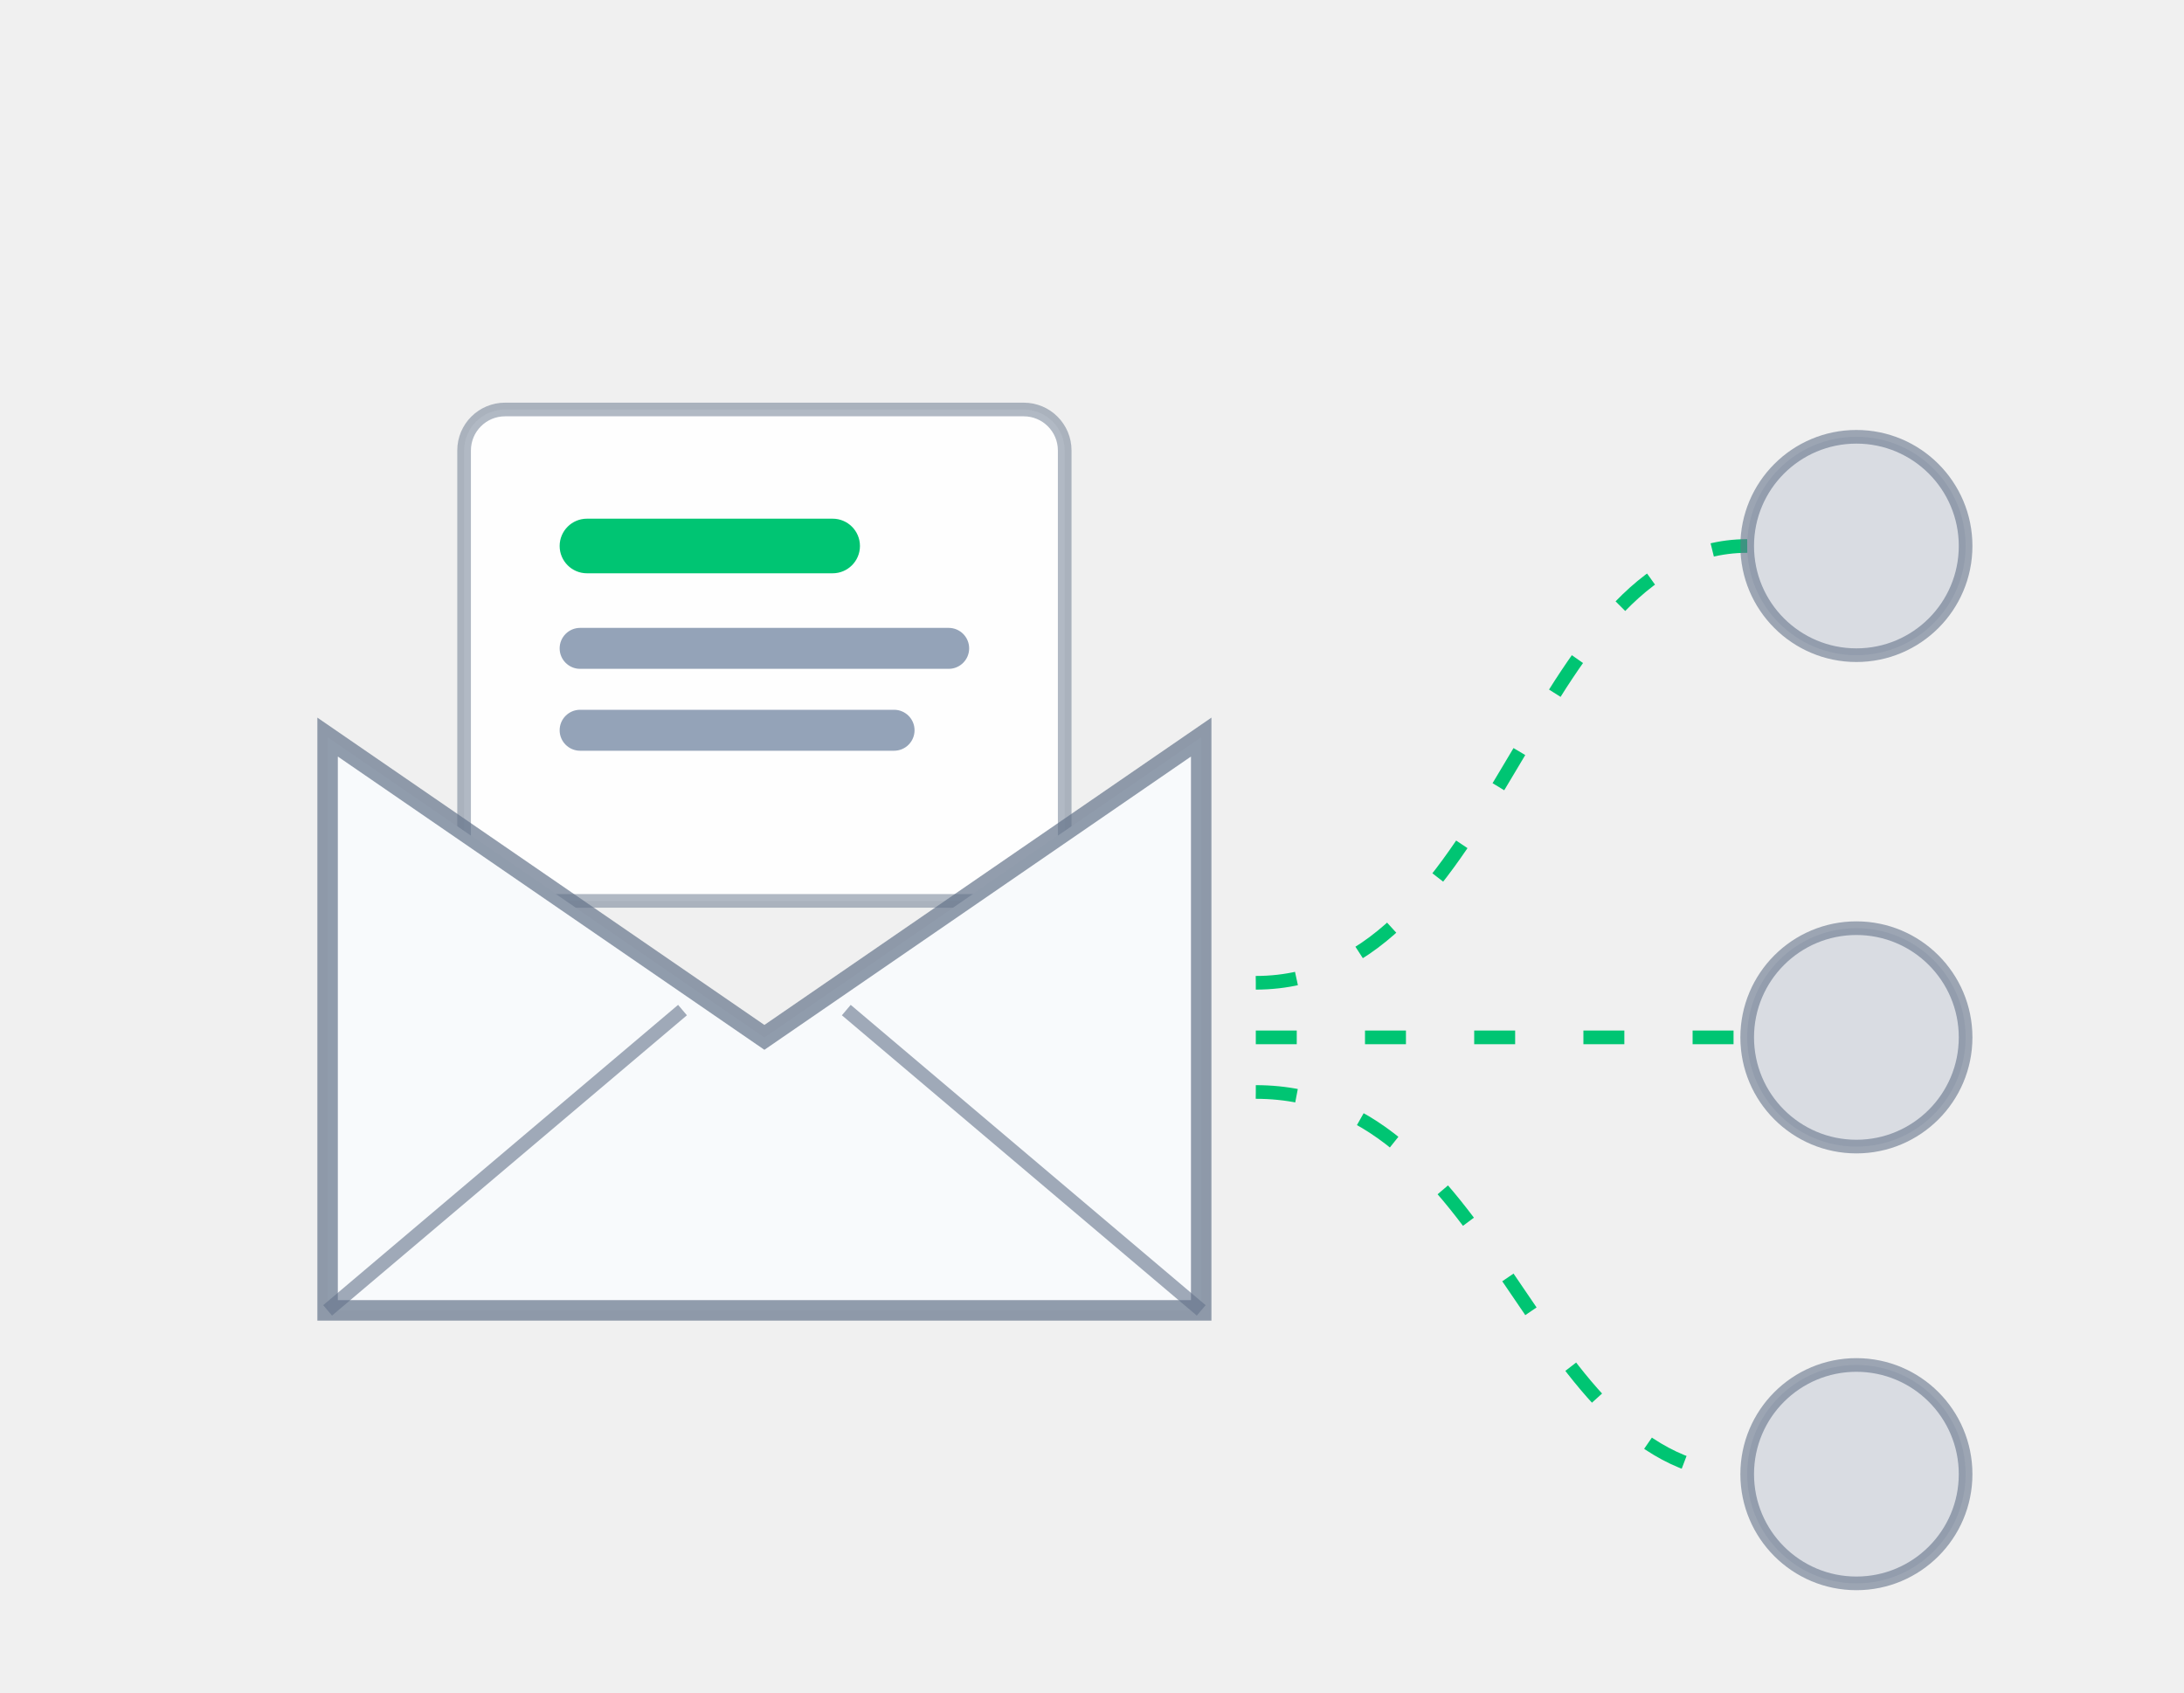
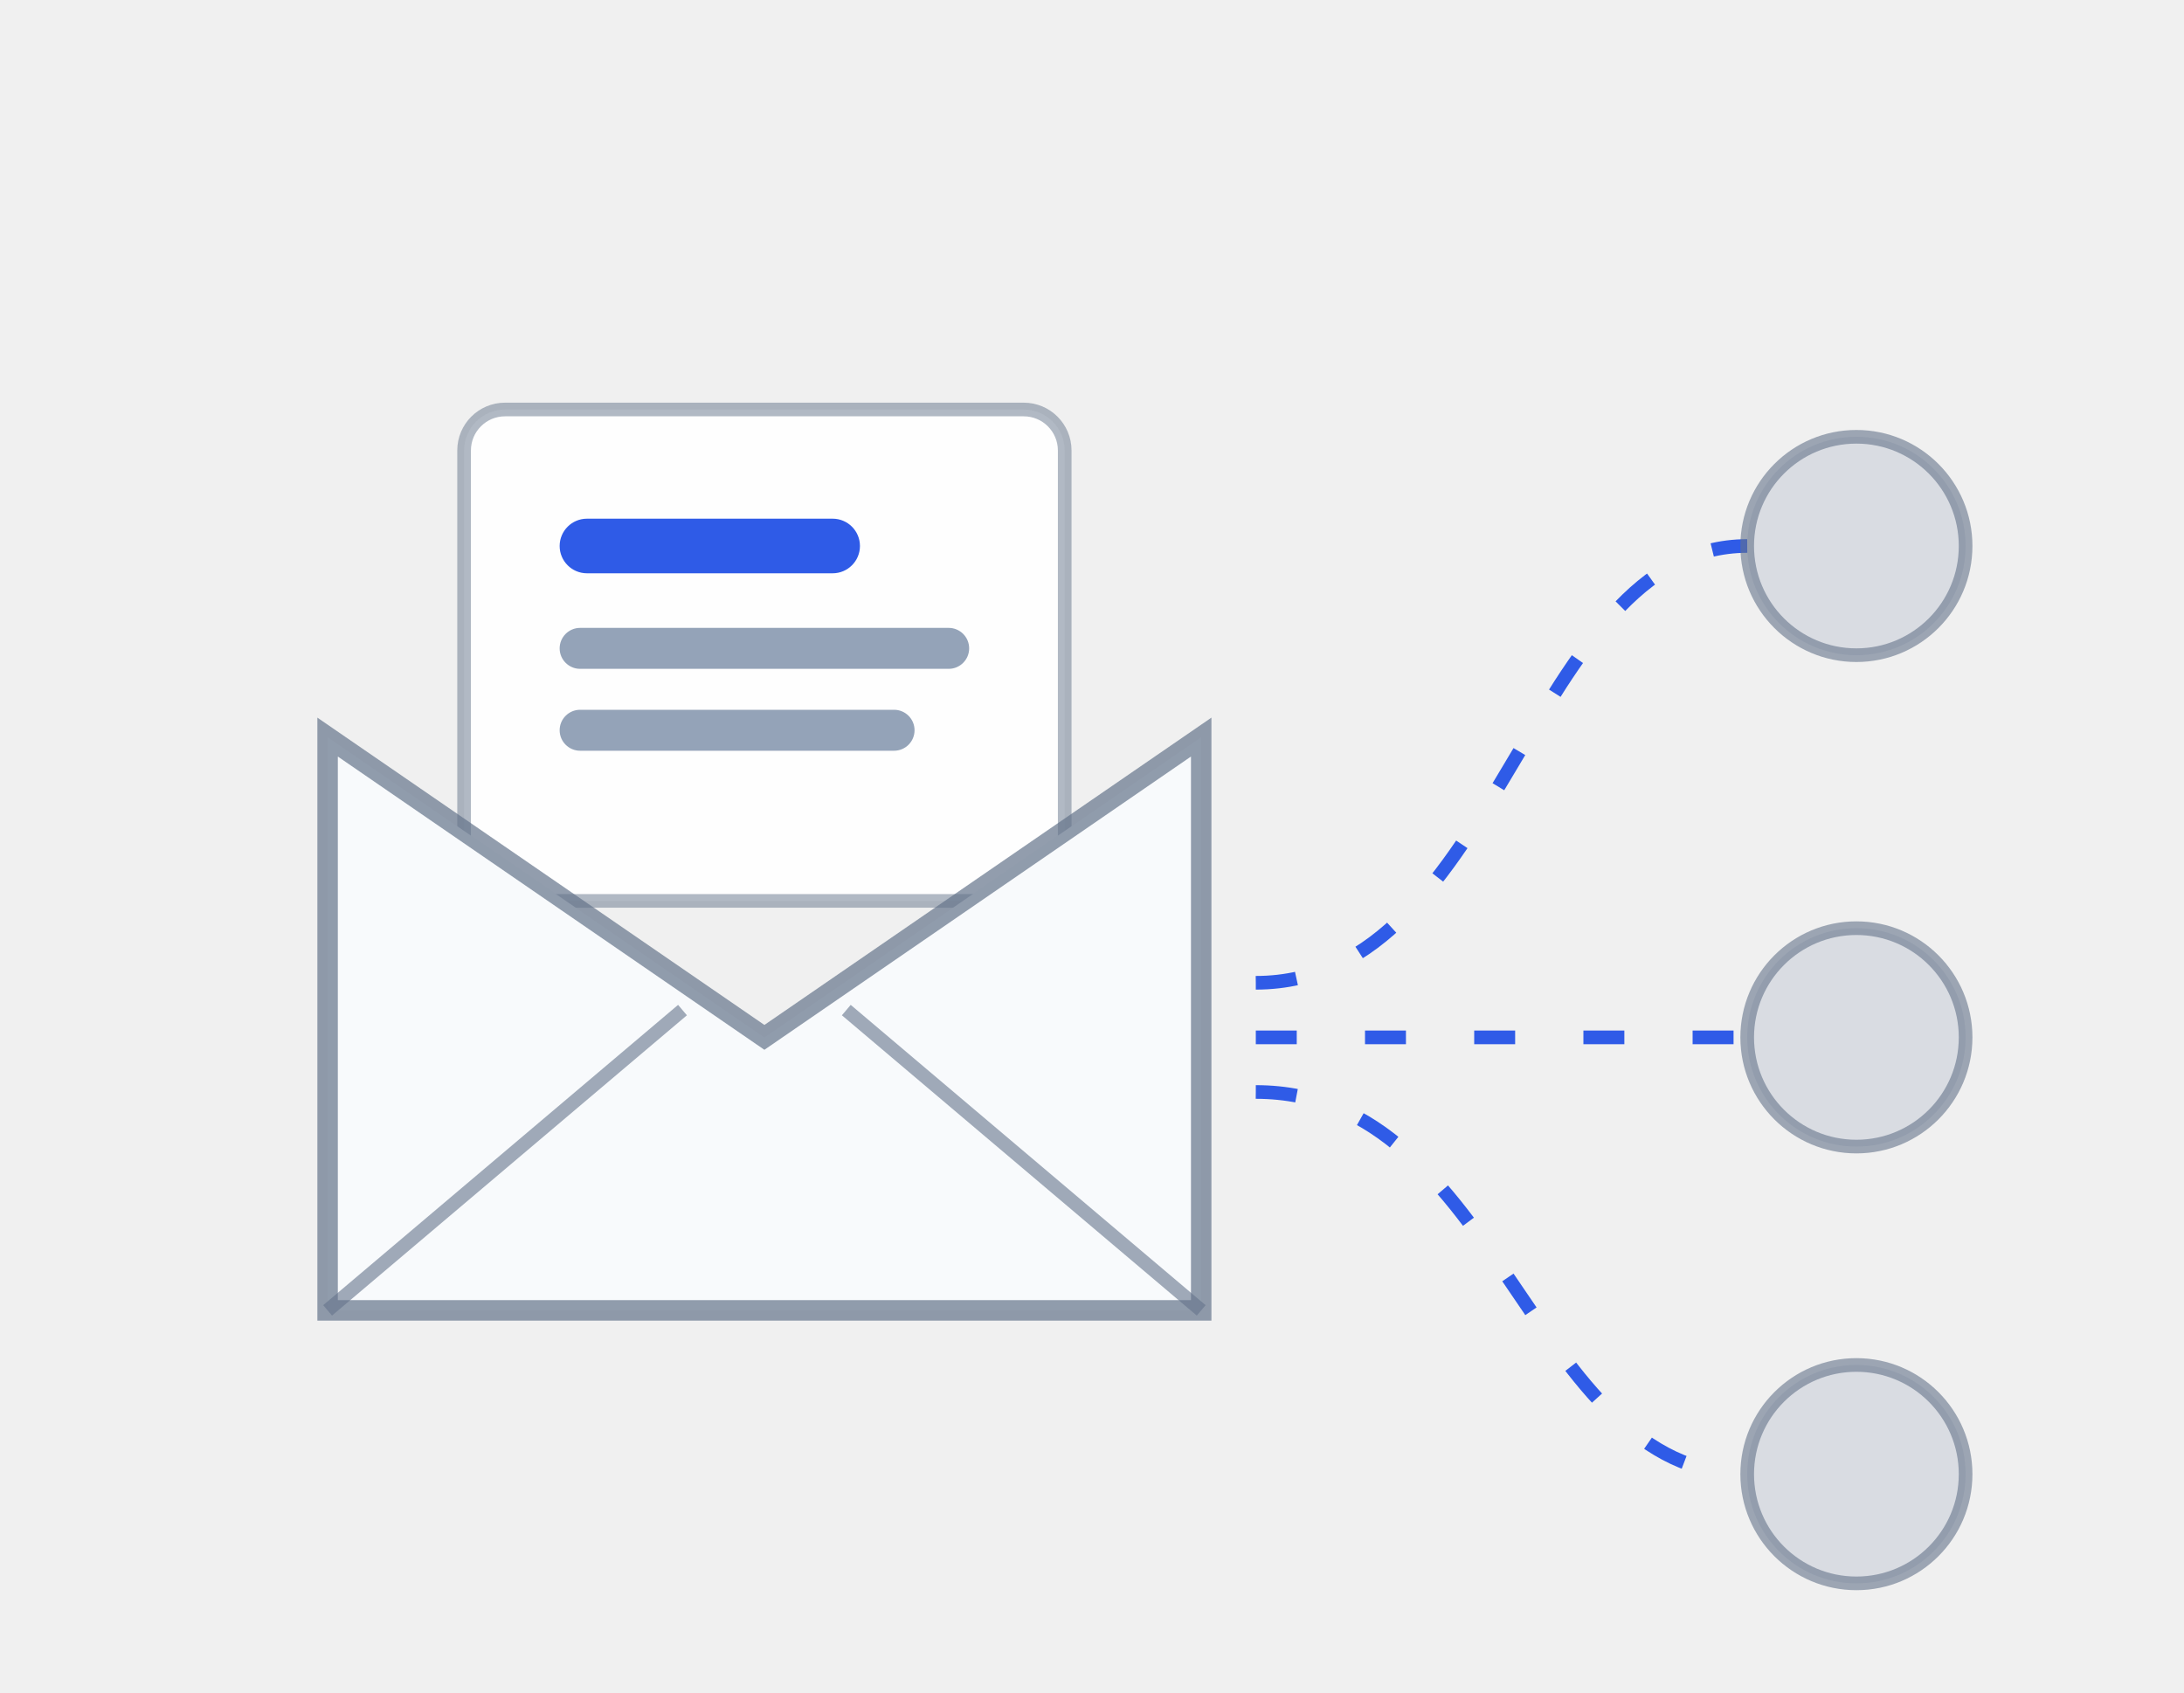
<svg xmlns="http://www.w3.org/2000/svg" viewBox="0 0 160 124" fill="none" role="img">
  <defs>
    <linearGradient id="mint" x1="0" y1="1" x2="0" y2="0">
-       <stop offset="0" stop-color="#14b8a6" />
-       <stop offset="1" stop-color="#3ecf8e" />
+       <stop offset="0" stop-color="#3b82f6" />
+       <stop offset="1" stop-color="#5b84ff" />
    </linearGradient>
    <linearGradient id="spec" x1="0" y1="0" x2="1" y2="1">
-       <stop offset="0" stop-color="#2dd4bf" />
-       <stop offset=".5" stop-color="#00c573" />
+       <stop offset="0" stop-color="#1d4ed8" />
+       <stop offset=".5" stop-color="#2f5be7" />
      <stop offset="1" stop-color="#38bdf8" />
    </linearGradient>
  </defs>
  <style>
  .surf{fill:#f8fafc;stroke:#64748b;stroke-opacity:.7}
  .ln{stroke:#64748b;stroke-opacity:.6;fill:none}
  .txt{fill:#64748b;opacity:.75}
  @media (prefers-reduced-motion: reduce){
    *{animation:none!important}
    .tag,.num,.row,.ev,.pass,.f{opacity:1!important}
    .ck,.ok{stroke-dashoffset:0!important}
    .gauge{stroke-dashoffset:36!important}
    .pkt{offset-distance:50%}
  }

  .letter{animation:slide 3.6s ease-in-out infinite}
  @keyframes slide{0%,15%{transform:translateY(16px)}45%,100%{transform:translateY(0)}}
  .p{fill:#94a3b8;fill-opacity:.25;stroke:#64748b;stroke-opacity:.6;animation:ping 3.6s ease-out infinite}
  .p2{animation-delay:.3s}.p3{animation-delay:.6s}
-   @keyframes ping{0%,40%{fill:#94a3b8;fill-opacity:.25}55%,90%{fill:#00c573;fill-opacity:.9}100%{fill:#94a3b8;fill-opacity:.25}}
-   .trail{stroke:#00c573;stroke-dasharray:3 5;animation:dash 1s linear infinite}
+   @keyframes ping{0%,40%{fill:#94a3b8;fill-opacity:.25}55%,90%{fill:#2f5be7;fill-opacity:.9}100%{fill:#94a3b8;fill-opacity:.25}}
+   .trail{stroke:#2f5be7;stroke-dasharray:3 5;animation:dash 1s linear infinite}
  @keyframes dash{to{stroke-dashoffset:-8}}
</style>
  <g class="letter">
    <rect x="34" y="30" width="44" height="36" rx="3" fill="#ffffff" fill-opacity=".9" stroke="#64748b" stroke-opacity=".5" />
-     <rect x="41" y="38" width="22" height="4" rx="2" fill="#00c573" />
+     <rect x="41" y="38" width="22" height="4" rx="2" fill="#2f5be7" />
    <rect x="41" y="46" width="30" height="3" rx="1.5" fill="#94a3b8" />
    <rect x="41" y="52" width="26" height="3" rx="1.5" fill="#94a3b8" />
  </g>
  <path d="M24 54 V96 H88 V54 L56 76 Z" class="surf" stroke-width="1.5" />
  <path d="M24 96 L50 74 M88 96 L62 74" class="ln" />
  <path class="trail" d="M92 72 C110 72 112 40 128 40 M92 76 H128 M92 80 C110 80 112 108 128 108" />
  <circle class="p" cx="136" cy="40" r="8" />
  <circle class="p p2" cx="136" cy="76" r="8" />
  <circle class="p p3" cx="136" cy="108" r="8" />
</svg>
